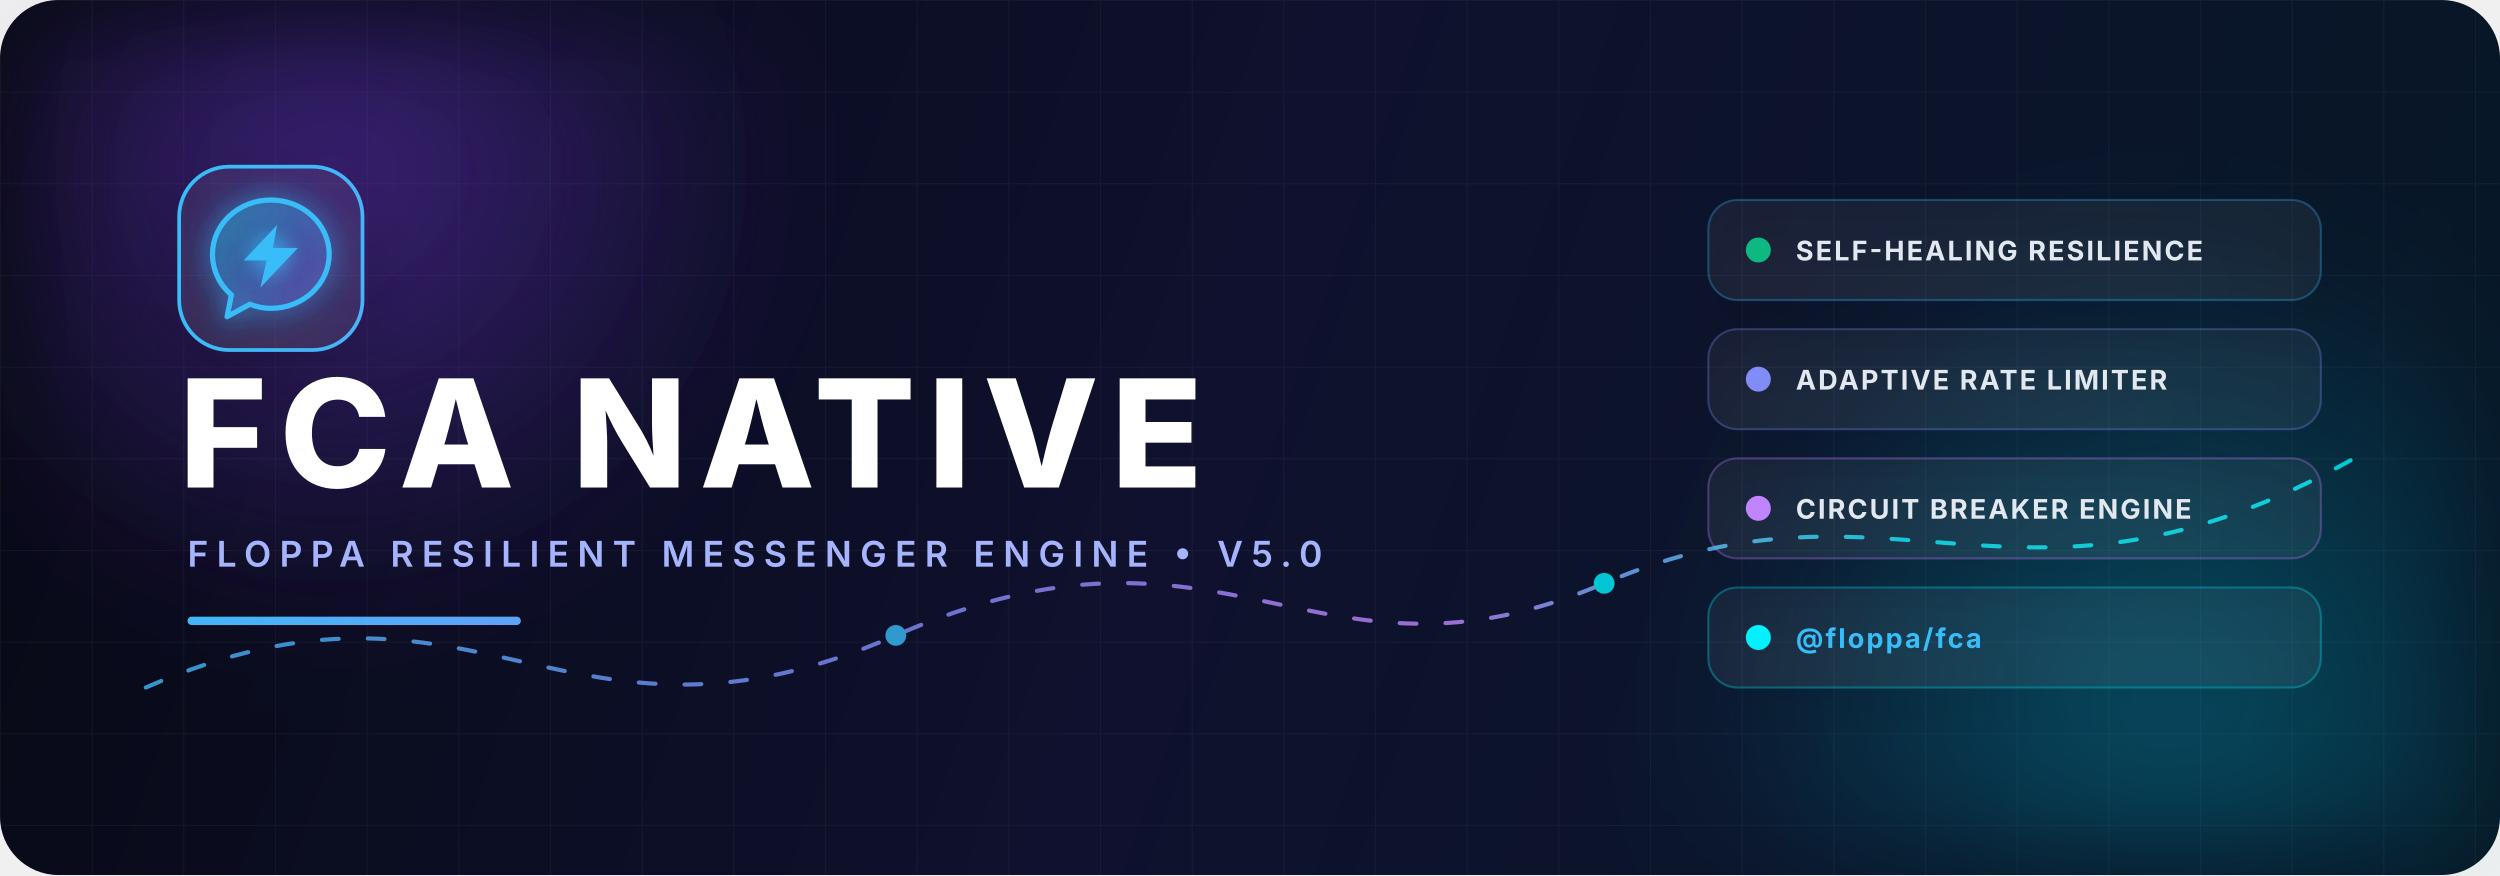
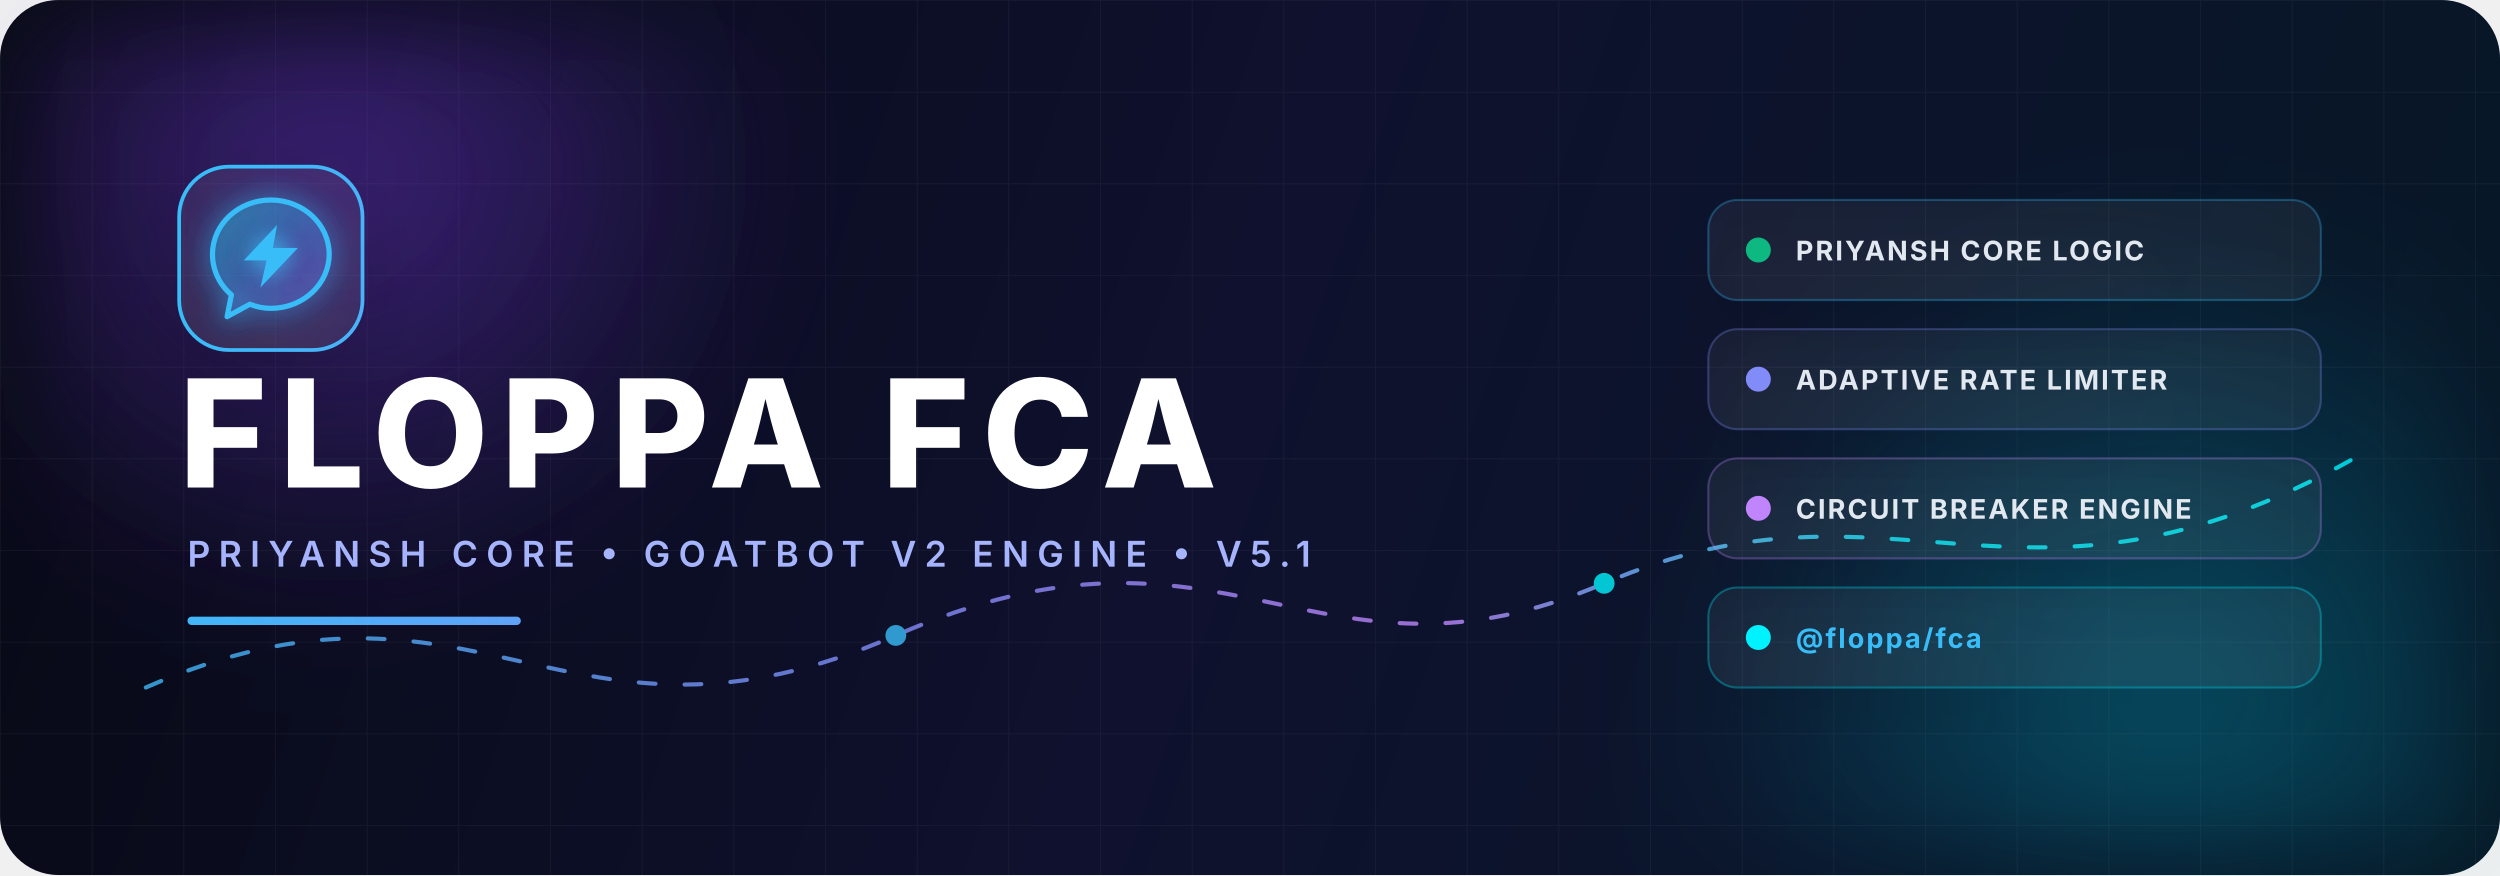
<svg xmlns="http://www.w3.org/2000/svg" width="1200" height="420" viewBox="0 0 1200 420" fill="none" role="img" aria-labelledby="title desc">
  <defs>
    <linearGradient id="background" x1="0" y1="0" x2="1200" y2="420" gradientUnits="userSpaceOnUse">
      <stop stop-color="#070914" />
      <stop offset="0.48" stop-color="#0f112e" />
      <stop offset="1" stop-color="#061826" />
    </linearGradient>
    <linearGradient id="accent" x1="100" y1="90" x2="900" y2="330" gradientUnits="userSpaceOnUse">
      <stop stop-color="#38BDF8" />
      <stop offset="0.45" stop-color="#818CF8" />
      <stop offset="0.75" stop-color="#C084FC" />
      <stop offset="1" stop-color="#00F2FE" />
    </linearGradient>
    <linearGradient id="cyanPurple" x1="0" y1="0" x2="1" y2="1">
      <stop stop-color="#00F2FE" />
      <stop offset="1" stop-color="#9333EA" />
    </linearGradient>
    <radialGradient id="glowPurple">
      <stop stop-color="#7C3AED" stop-opacity="0.45" />
      <stop offset="1" stop-color="#7C3AED" stop-opacity="0" />
    </radialGradient>
    <radialGradient id="glowCyan">
      <stop stop-color="#06B6D4" stop-opacity="0.35" />
      <stop offset="1" stop-color="#06B6D4" stop-opacity="0" />
    </radialGradient>
    <filter id="blur" x="-100%" y="-100%" width="300%" height="300%">
      <feGaussianBlur stdDeviation="35" />
    </filter>
    <filter id="shadow" x="-30%" y="-30%" width="160%" height="180%">
      <feDropShadow dx="0" dy="16" stdDeviation="18" flood-color="#000000" flood-opacity="0.45" />
    </filter>
    <filter id="logoGlow" x="-50%" y="-50%" width="200%" height="200%">
      <feGaussianBlur stdDeviation="6" result="blur" />
      <feMerge>
        <feMergeNode in="blur" />
        <feMergeNode in="SourceGraphic" />
      </feMerge>
    </filter>
    <pattern id="grid" width="44" height="44" patternUnits="userSpaceOnUse">
      <path d="M44 0H0V44" stroke="#FFFFFF" stroke-opacity="0.04" stroke-width="1" />
    </pattern>
  </defs>
  <rect width="1200" height="420" rx="28" fill="url(#background)" />
  <rect width="1200" height="420" rx="28" fill="url(#grid)" />
  <circle cx="160" cy="80" r="220" fill="url(#glowPurple)" filter="url(#blur)">
    <animate attributeName="cx" values="160;250;160" dur="10s" repeatCount="indefinite" />
    <animate attributeName="cy" values="80;140;80" dur="10s" repeatCount="indefinite" />
  </circle>
  <circle cx="1040" cy="340" r="240" fill="url(#glowCyan)" filter="url(#blur)">
    <animate attributeName="cx" values="1040;930;1040" dur="12s" repeatCount="indefinite" />
    <animate attributeName="cy" values="340;270;340" dur="12s" repeatCount="indefinite" />
  </circle>
  <g opacity="0.8">
    <path d="M70 330C230 260 270 375 430 305C590 235 630 340 770 280C910 220 970 310 1130 220" stroke="url(#accent)" stroke-width="2" stroke-linecap="round" stroke-dasharray="8 14">
      <animate attributeName="stroke-dashoffset" from="0" to="-220" dur="8s" repeatCount="indefinite" />
    </path>
    <circle cx="430" cy="305" r="5" fill="#38BDF8">
      <animate attributeName="r" values="4;8;4" dur="2.6s" repeatCount="indefinite" />
      <animate attributeName="opacity" values="1;0.4;1" dur="2.6s" repeatCount="indefinite" />
    </circle>
    <circle cx="770" cy="280" r="5" fill="#00F2FE">
      <animate attributeName="r" values="4;8;4" dur="2.3s" begin="0.8s" repeatCount="indefinite" />
      <animate attributeName="opacity" values="1;0.4;1" dur="2.3s" begin="0.8s" repeatCount="indefinite" />
    </circle>
  </g>
  <g filter="url(#shadow)">
    <rect x="86" y="80" width="88" height="88" rx="24" fill="#FFFFFF" fill-opacity="0.06" stroke="url(#accent)" stroke-width="1.8" />
    <g transform="translate(98, 92)" filter="url(#logoGlow)">
      <path d="M32 4C16.536 4 4 15.64 4 30C4 37.8 7.48 44.78 13.08 49.52L11 60L21.94 54.02C25.08 55.3 28.46 56 32 56C47.464 56 60 44.36 60 30C60 15.64 47.464 4 32 4Z" fill="url(#cyanPurple)" fill-opacity="0.2" stroke="url(#accent)" stroke-width="2.5" stroke-linejoin="round" />
      <path d="M35 16L19 33H30L27 46L45 27H33L35 16Z" fill="url(#accent)" />
    </g>
  </g>
-   <text x="86" y="234" fill="#FFFFFF" font-family="Inter,Segoe UI,Arial,sans-serif" font-size="72" font-weight="800" letter-spacing="6">FCA NATIVE</text>
-   <text x="90" y="272" fill="#A5B4FC" font-family="Inter,Segoe UI,Arial,sans-serif" font-size="17" font-weight="600" letter-spacing="4">FLOPPA RESILIENT MESSENGER ENGINE • V5.0</text>
+   <text x="86" y="234" fill="#FFFFFF" font-family="Inter,Segoe UI,Arial,sans-serif" font-size="72" font-weight="800" letter-spacing="6">FLOPPA FCA</text>
+   <text x="90" y="272" fill="#A5B4FC" font-family="Inter,Segoe UI,Arial,sans-serif" font-size="17" font-weight="600" letter-spacing="4">PRIYANSH CORE • GOATBOT V2 ENGINE • V5.1</text>
  <rect x="90" y="296" width="160" height="4" rx="2" fill="url(#accent)">
    <animate attributeName="width" values="100;260;100" dur="4s" repeatCount="indefinite" />
  </rect>
  <g transform="translate(820, 96)">
    <g filter="url(#shadow)">
      <rect x="0" y="0" width="294" height="48" rx="14" fill="#FFFFFF" fill-opacity="0.05" stroke="#38BDF8" stroke-opacity="0.3" />
      <circle cx="24" cy="24" r="6" fill="#10B981">
        <animate attributeName="opacity" values="1;0.4;1" dur="2s" repeatCount="indefinite" />
      </circle>
-       <text x="42" y="29" fill="#E2E8F0" font-family="Inter,Segoe UI,Arial,sans-serif" font-size="13" font-weight="700" letter-spacing="1">SELF-HEALING RESILIENCE</text>
+       <text x="42" y="29" fill="#E2E8F0" font-family="Inter,Segoe UI,Arial,sans-serif" font-size="13" font-weight="700" letter-spacing="1">PRIYANSH CORE LOGIC</text>
    </g>
    <g transform="translate(0, 62)" filter="url(#shadow)">
      <rect x="0" y="0" width="294" height="48" rx="14" fill="#FFFFFF" fill-opacity="0.05" stroke="#818CF8" stroke-opacity="0.3" />
      <circle cx="24" cy="24" r="6" fill="#818CF8" />
      <text x="42" y="29" fill="#E2E8F0" font-family="Inter,Segoe UI,Arial,sans-serif" font-size="13" font-weight="700" letter-spacing="1">ADAPTIVE RATE LIMITER</text>
    </g>
    <g transform="translate(0, 124)" filter="url(#shadow)">
      <rect x="0" y="0" width="294" height="48" rx="14" fill="#FFFFFF" fill-opacity="0.05" stroke="#C084FC" stroke-opacity="0.3" />
      <circle cx="24" cy="24" r="6" fill="#C084FC" />
      <text x="42" y="29" fill="#E2E8F0" font-family="Inter,Segoe UI,Arial,sans-serif" font-size="13" font-weight="700" letter-spacing="1">CIRCUIT BREAKER ENGINE</text>
    </g>
    <g transform="translate(0, 186)" filter="url(#shadow)">
      <rect x="0" y="0" width="294" height="48" rx="14" fill="#FFFFFF" fill-opacity="0.05" stroke="#00F2FE" stroke-opacity="0.3" />
      <circle cx="24" cy="24" r="6" fill="#00F2FE" />
      <text x="42" y="29" fill="#38BDF8" font-family="Inter,Segoe UI,Arial,sans-serif" font-size="13" font-weight="700" letter-spacing="1">@floppa/fca</text>
    </g>
  </g>
</svg>
